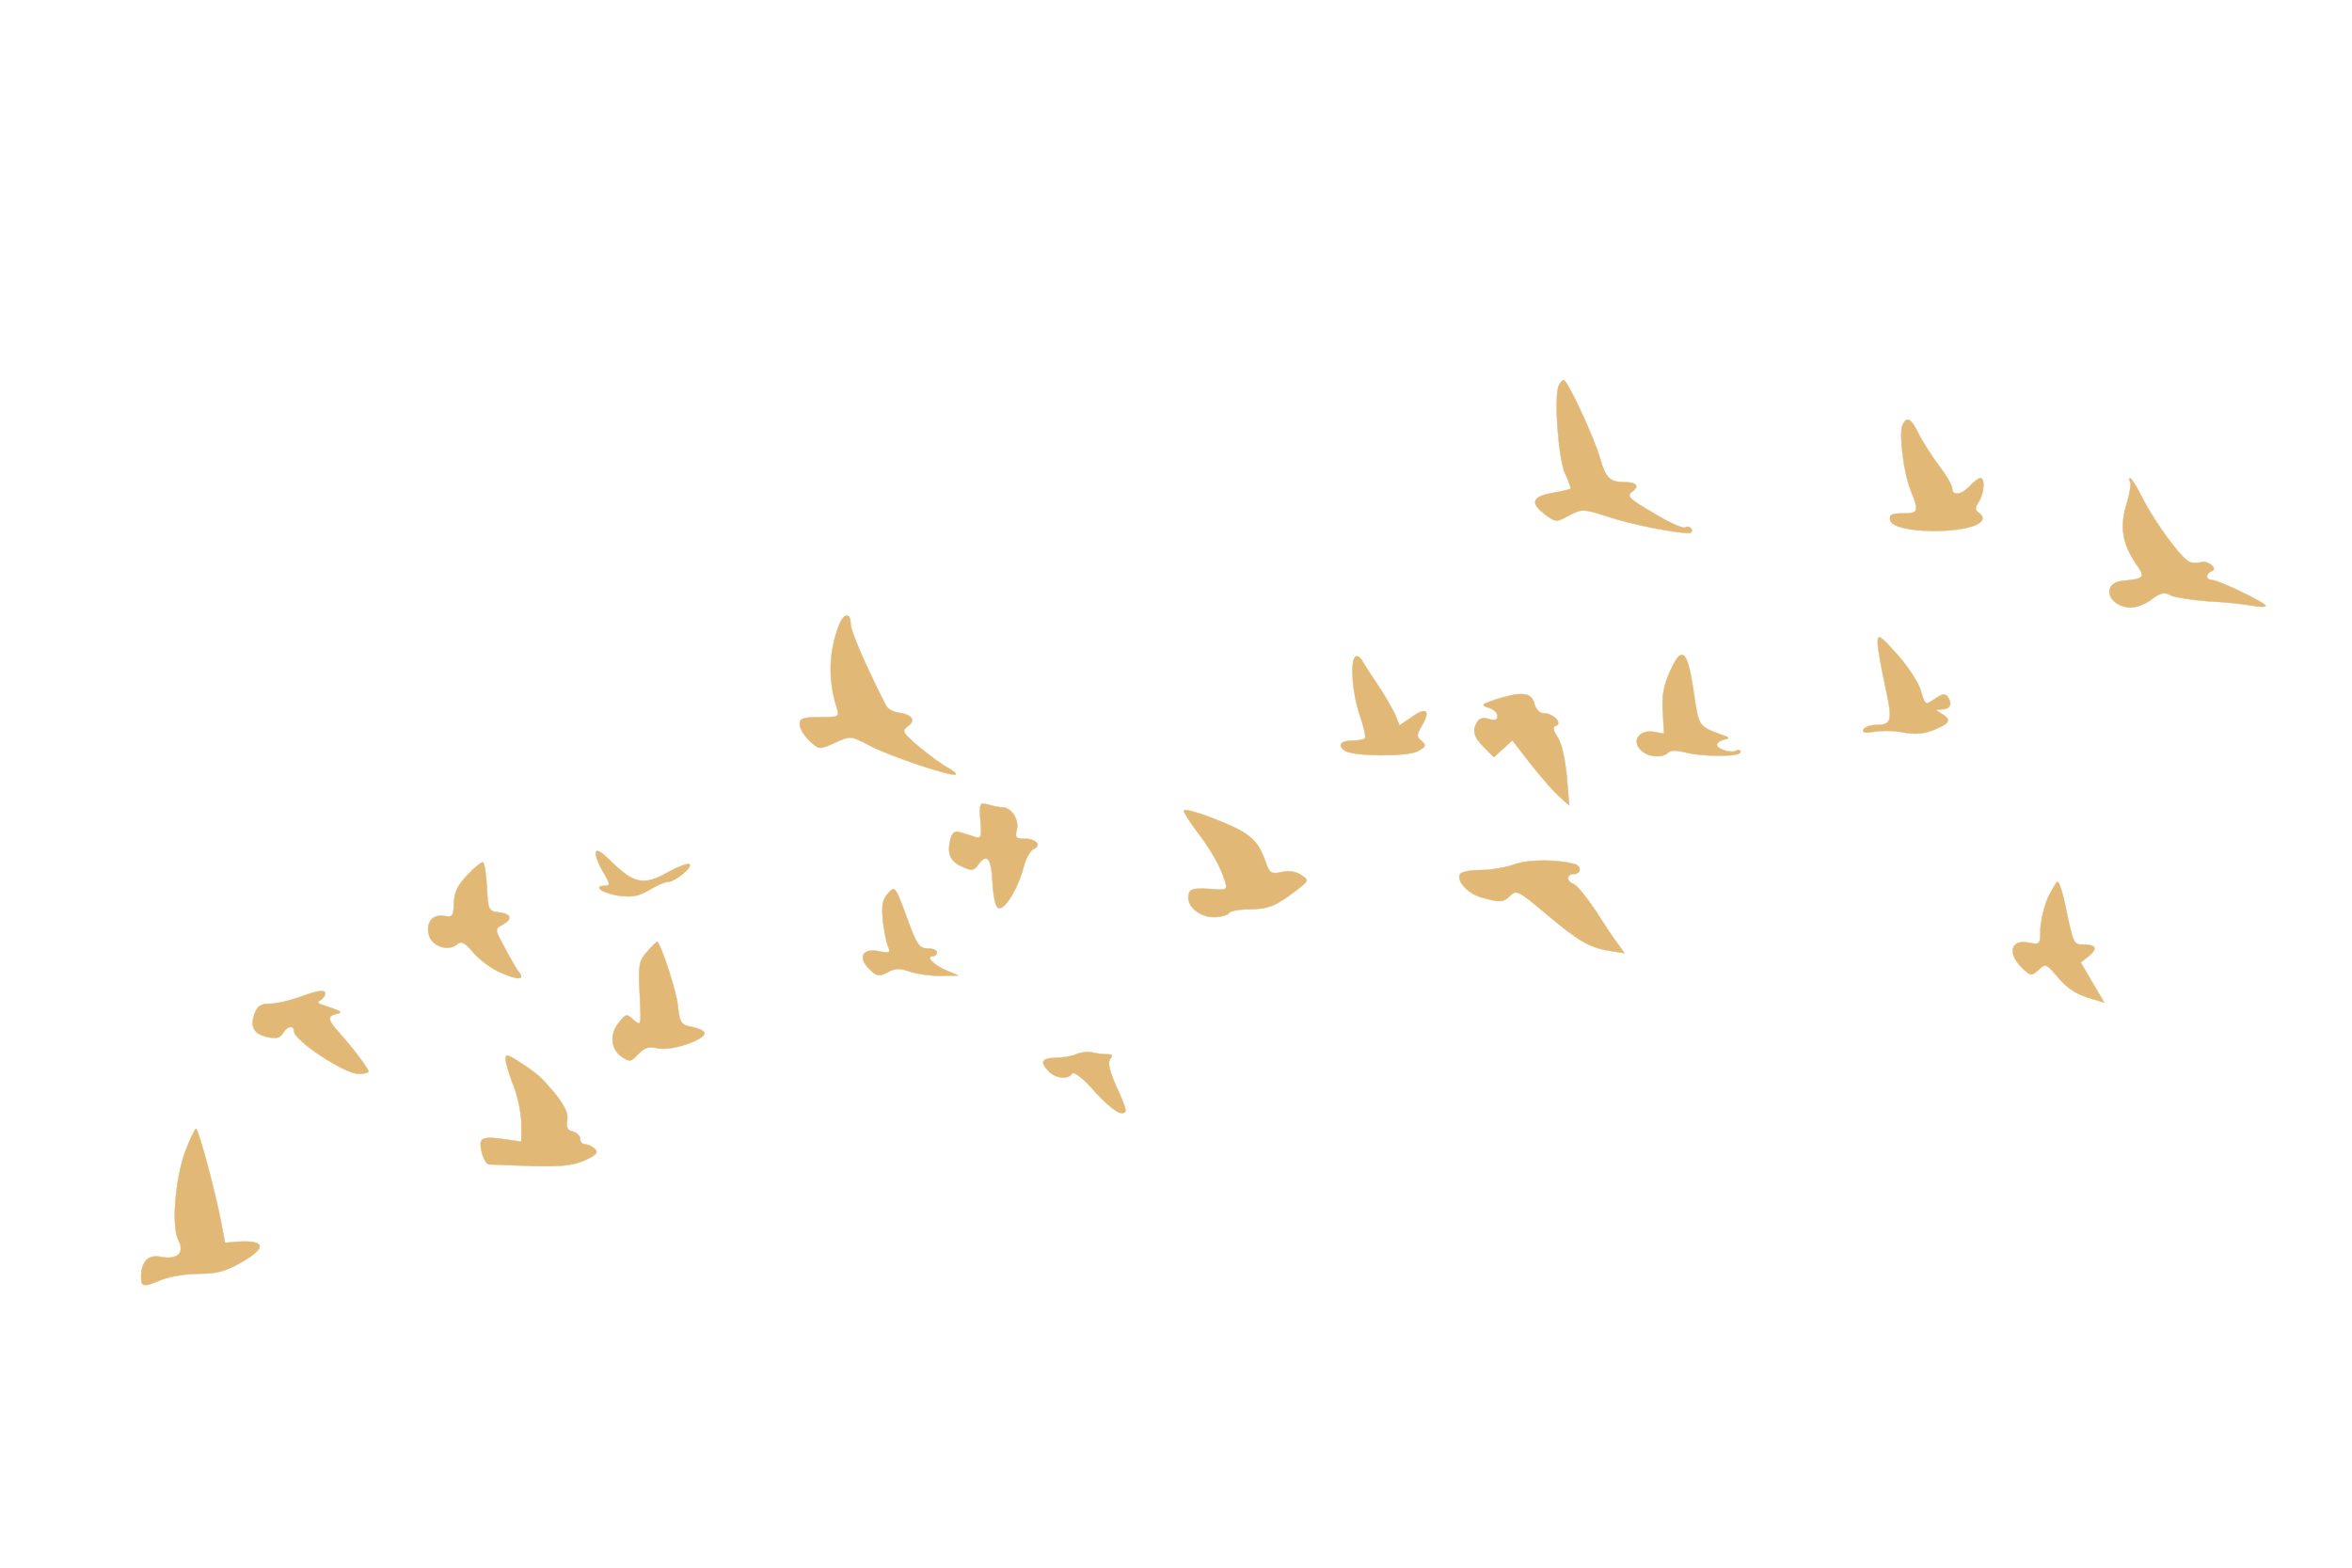
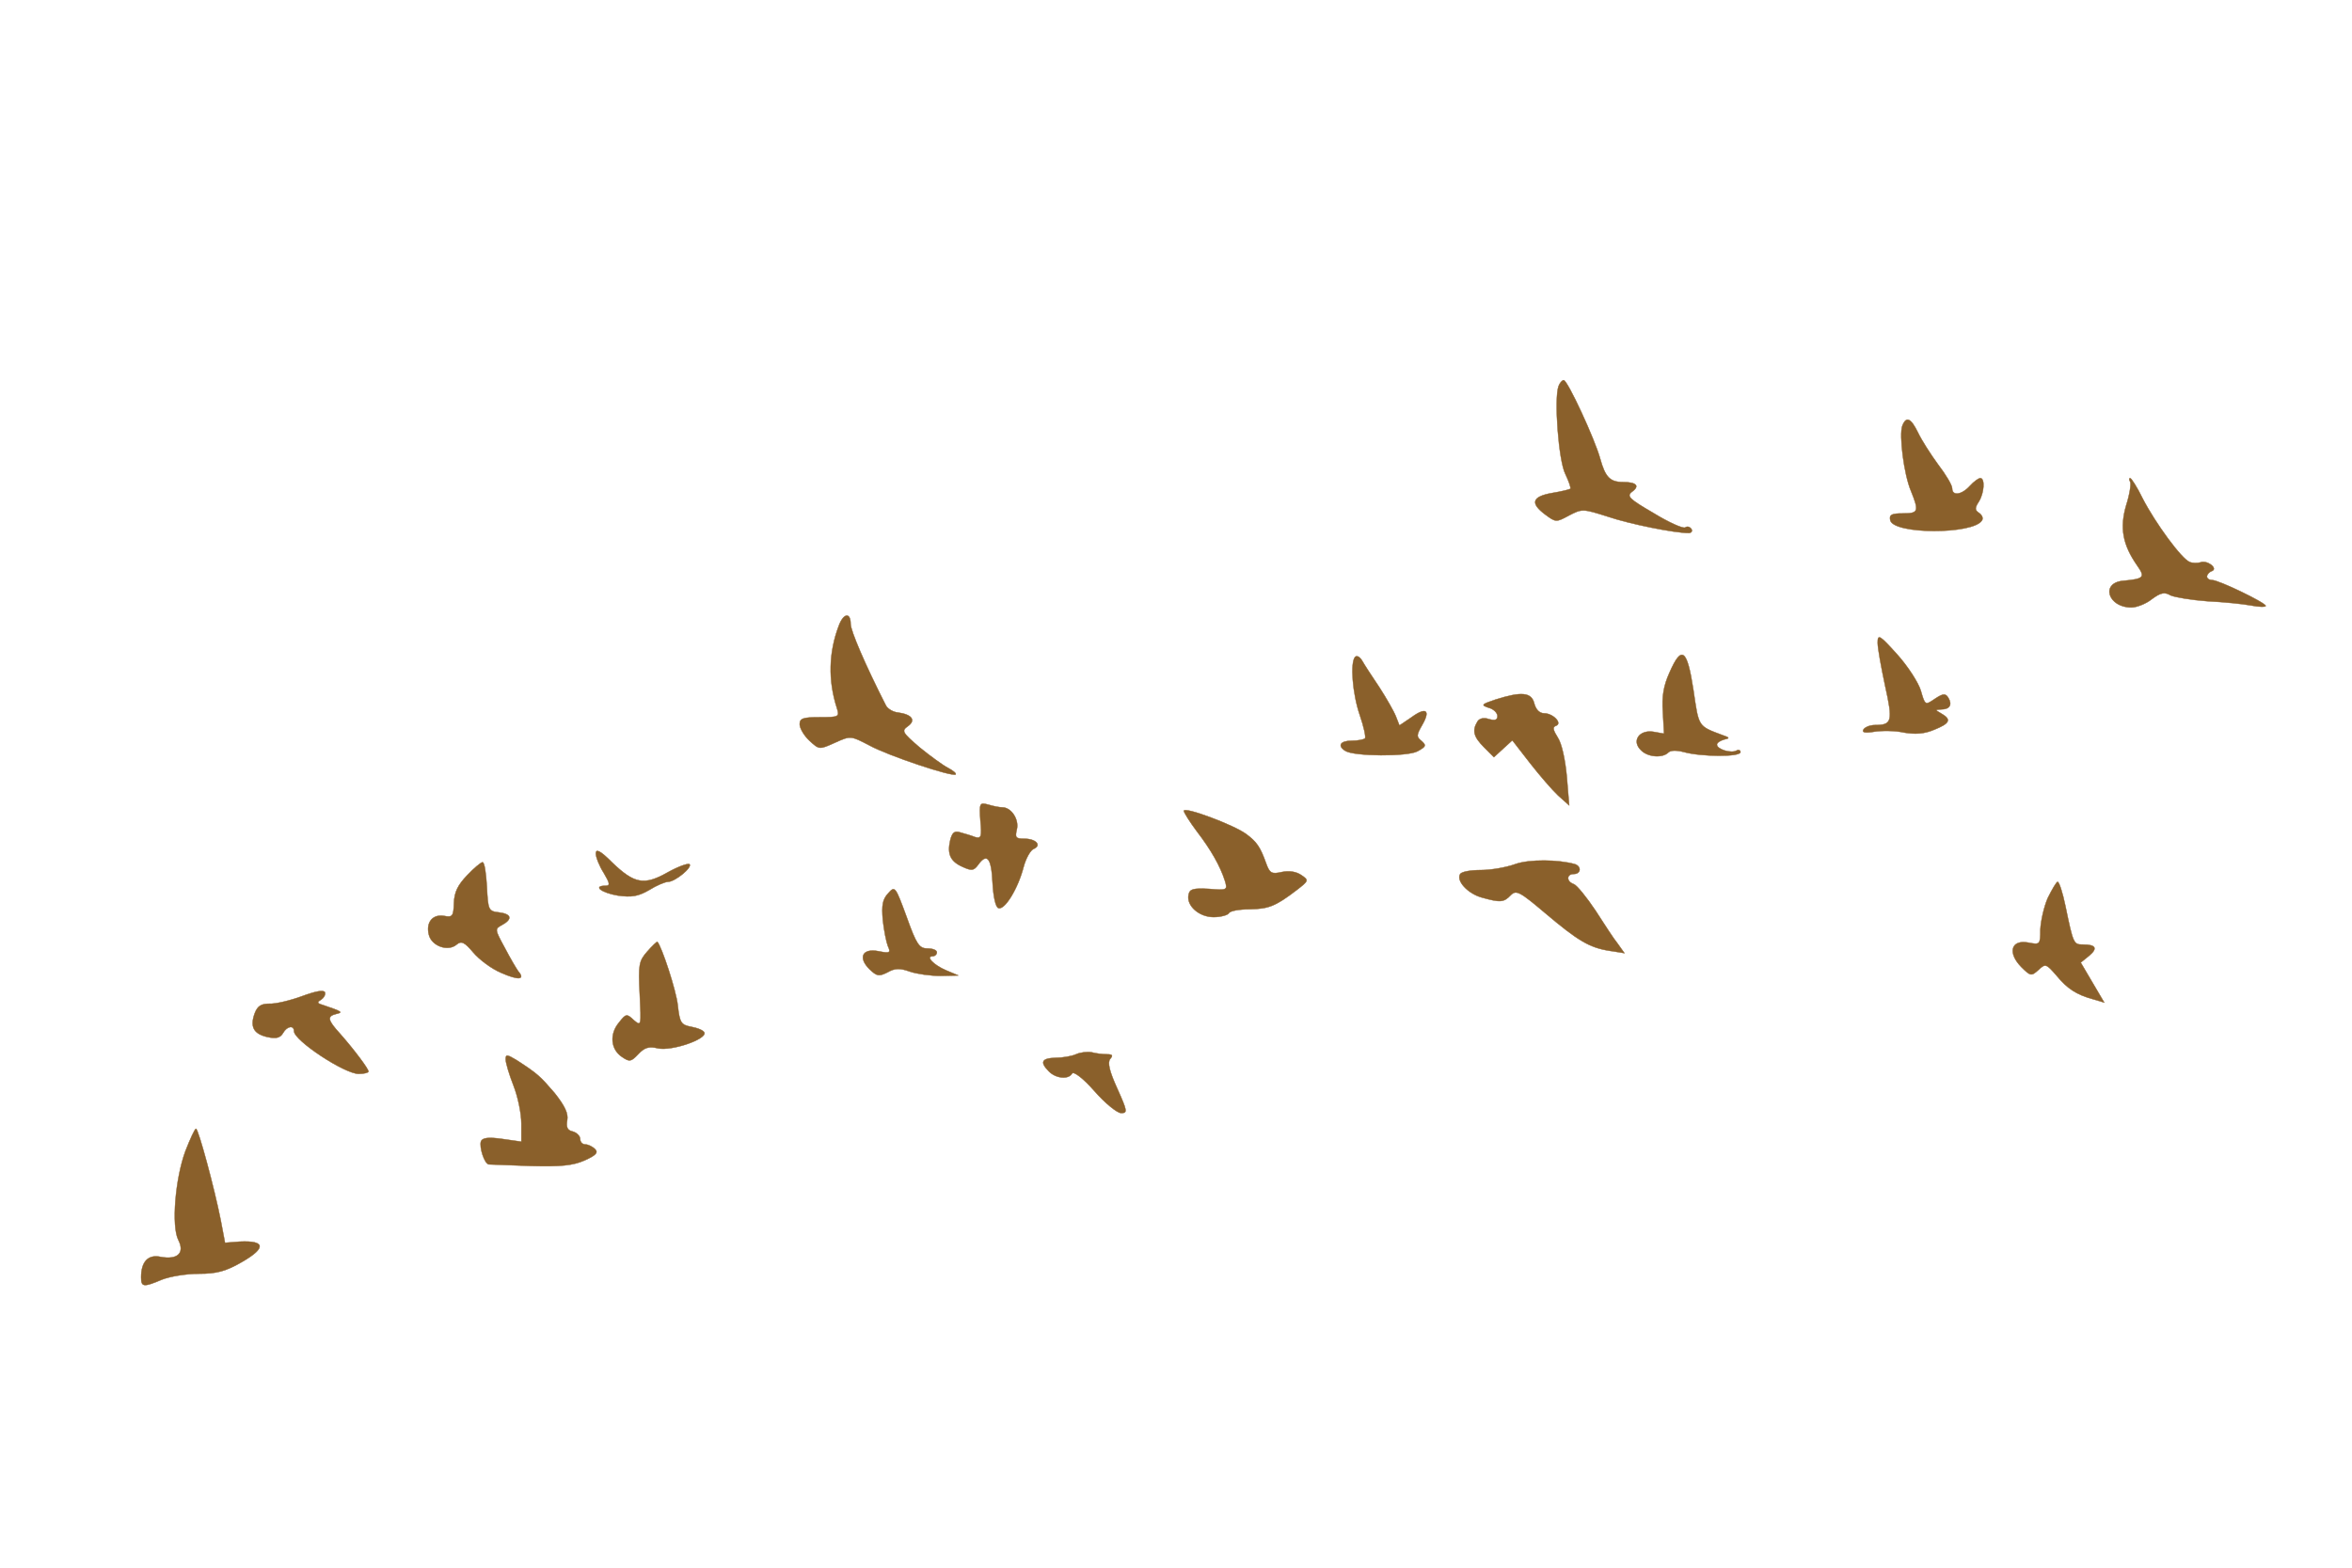
<svg xmlns="http://www.w3.org/2000/svg" version="1.0" width="600pt" height="400pt" viewBox="0 0 600 400" preserveAspectRatio="xMidYMid meet">
-   <g transform="translate(0,400) scale(0.1,-0.1)" fill="#E1B875" stroke="#E1B875">
+   <g transform="translate(0,400) scale(0.1,-0.1)" fill="#8A602B" stroke="#8A602B">
    <path d="M3976 3015 c-12 -32 0 -190 17 -224 9 -19 15 -36 13 -38 -2 -2 -23 -7 -47 -11 -51 -9 -56 -26 -17 -55 27 -20 28 -20 61 -2 33 17 35 17 98 -3 56 -19 170 -42 207 -42 7 0 10 5 7 10 -4 6 -11 8 -16 4 -6 -3 -42 13 -81 37 -62 36 -69 43 -55 54 21 15 12 25 -23 25 -33 0 -45 13 -58 60 -13 48 -83 200 -93 200 -4 0 -10 -7 -13 -15z" />
    <path d="M4853 2914 c-9 -23 4 -125 22 -167 21 -52 19 -57 -21 -57 -28 0 -35 -3 -32 -17 7 -37 212 -37 234 -1 4 6 0 14 -7 19 -11 7 -12 12 -1 29 14 22 16 60 4 60 -5 0 -17 -9 -27 -20 -21 -23 -45 -26 -45 -6 0 8 -16 35 -36 61 -19 26 -42 62 -51 81 -18 37 -30 43 -40 18z" />
    <path d="M5434 2771 c3 -5 -1 -32 -10 -60 -17 -58 -9 -101 28 -154 21 -30 18 -34 -37 -39 -57 -6 -37 -68 22 -68 13 0 37 9 52 21 23 17 33 19 48 10 11 -5 54 -12 94 -15 41 -2 91 -7 112 -11 20 -4 37 -4 37 -1 0 8 -120 66 -137 66 -7 0 -13 4 -13 9 0 5 6 12 13 14 16 7 -13 29 -30 22 -7 -2 -20 -2 -27 1 -21 8 -88 100 -120 162 -14 29 -29 52 -32 52 -3 0 -3 -4 0 -9z" />
    <path d="M2140 2404 c-26 -68 -28 -140 -5 -211 7 -22 5 -23 -44 -23 -43 0 -51 -3 -51 -18 0 -10 11 -29 25 -42 25 -23 25 -23 65 -5 40 18 40 18 88 -7 47 -26 212 -81 220 -74 2 3 -7 10 -20 17 -12 6 -45 30 -72 52 -44 38 -47 42 -30 54 21 15 11 30 -25 35 -13 1 -27 10 -31 18 -54 106 -90 191 -90 208 0 30 -18 28 -30 -4z" />
    <path d="M4790 2360 c0 -14 9 -63 19 -110 20 -90 18 -100 -26 -100 -12 0 -25 -5 -29 -11 -5 -8 3 -10 27 -6 19 3 53 3 75 -2 29 -5 52 -4 78 7 40 16 45 26 19 41 -17 10 -17 10 -1 11 22 0 29 12 18 30 -7 11 -13 11 -34 -3 -25 -17 -25 -17 -36 21 -6 20 -33 62 -60 92 -45 50 -50 53 -50 30z" />
    <path d="M3457 2324 c-13 -14 -7 -94 12 -149 10 -29 16 -56 13 -59 -3 -3 -18 -6 -34 -6 -29 0 -37 -13 -16 -26 22 -14 158 -15 184 -1 22 12 23 15 11 26 -14 11 -14 15 1 41 22 38 10 47 -27 20 l-31 -21 -9 23 c-5 13 -24 46 -42 74 -19 28 -39 59 -44 68 -6 10 -13 14 -18 10z" />
    <path d="M4259 2284 c-15 -33 -20 -61 -17 -101 l3 -55 -28 5 c-36 5 -55 -24 -31 -47 17 -18 55 -21 70 -6 6 6 21 6 40 1 44 -12 144 -13 144 0 0 5 -5 7 -10 4 -13 -8 -50 3 -50 15 0 5 8 10 18 13 15 3 15 5 -3 11 -64 24 -61 20 -75 115 -16 105 -30 116 -61 45z" />
    <path d="M3815 2215 c-36 -12 -38 -14 -17 -21 12 -3 22 -13 22 -21 0 -10 -6 -12 -21 -8 -14 5 -25 2 -30 -6 -14 -23 -10 -39 17 -66 l25 -25 24 22 23 21 45 -58 c25 -32 57 -69 72 -83 l28 -25 -6 73 c-4 44 -13 85 -23 100 -12 19 -14 27 -5 30 18 6 -7 32 -30 32 -12 0 -21 10 -25 25 -7 29 -33 31 -99 10z" />
    <path d="M2501 1906 c4 -41 2 -46 -13 -42 -10 4 -27 9 -38 12 -15 5 -21 0 -26 -20 -8 -35 0 -54 32 -68 22 -10 28 -10 39 5 23 32 34 18 37 -45 2 -37 8 -63 15 -65 16 -6 50 50 64 104 6 23 18 44 26 47 21 9 6 26 -24 26 -22 0 -24 3 -19 24 6 25 -14 56 -37 56 -7 0 -23 3 -36 7 -22 6 -23 4 -20 -41z" />
    <path d="M3020 1931 c0 -4 15 -28 33 -52 36 -47 60 -89 72 -127 7 -23 5 -24 -41 -20 -40 2 -49 0 -52 -15 -6 -28 27 -57 64 -57 18 0 36 5 39 10 3 6 27 10 53 10 48 1 65 7 120 49 31 24 31 25 12 38 -13 9 -31 12 -50 8 -26 -6 -31 -3 -40 22 -15 42 -24 55 -51 75 -31 23 -159 71 -159 59z" />
    <path d="M1520 1822 c0 -9 9 -32 20 -49 16 -27 17 -33 5 -33 -34 0 -11 -18 31 -25 36 -5 52 -2 80 14 19 12 41 21 48 21 18 0 63 37 55 45 -4 3 -29 -6 -56 -21 -60 -34 -85 -29 -142 26 -30 30 -41 35 -41 22z" />
    <path d="M3865 1795 c-22 -8 -61 -15 -87 -15 -26 0 -49 -4 -53 -10 -11 -17 19 -50 55 -60 47 -13 56 -13 74 6 14 14 23 9 88 -46 84 -71 113 -88 164 -96 l38 -6 -17 24 c-10 12 -35 51 -57 85 -22 33 -47 64 -55 67 -20 7 -19 26 0 26 18 0 20 19 3 25 -42 12 -117 13 -153 0z" />
    <path d="M1192 1767 c-24 -25 -33 -43 -34 -71 -1 -34 -4 -37 -25 -33 -29 5 -47 -16 -39 -48 7 -29 49 -44 71 -25 12 10 20 6 42 -20 15 -18 47 -42 71 -52 45 -20 63 -18 44 4 -5 7 -21 34 -35 61 -25 46 -25 47 -6 57 27 15 24 28 -8 32 -27 3 -28 6 -31 66 -2 34 -6 62 -11 62 -4 0 -22 -15 -39 -33z" />
    <path d="M5224 1709 c-10 -23 -18 -59 -19 -81 0 -38 -1 -39 -31 -33 -44 8 -53 -26 -18 -62 24 -24 26 -24 44 -8 18 17 20 16 46 -14 28 -34 51 -49 95 -61 l27 -8 -30 51 -30 51 21 17 c23 19 18 29 -15 29 -24 0 -25 1 -45 98 -7 34 -16 62 -20 62 -3 0 -14 -19 -25 -41z" />
    <path d="M2266 1721 c-15 -16 -17 -31 -14 -68 3 -27 9 -57 13 -67 8 -17 5 -19 -24 -13 -41 8 -53 -16 -23 -46 19 -18 24 -19 46 -8 19 11 32 11 57 2 17 -6 53 -11 78 -11 l46 1 -31 13 c-33 14 -53 36 -35 36 6 0 11 5 11 10 0 6 -11 10 -24 10 -21 0 -28 10 -53 80 -29 79 -30 80 -47 61z" />
    <path d="M1651 1572 c-21 -24 -23 -33 -19 -109 4 -81 4 -82 -15 -66 -18 17 -20 17 -38 -6 -25 -30 -21 -69 8 -88 19 -13 23 -12 41 7 16 17 27 21 51 15 35 -7 123 23 118 40 -2 6 -17 12 -33 15 -26 5 -30 9 -35 55 -4 38 -41 150 -52 162 -1 1 -13 -10 -26 -25z" />
    <path d="M770 1458 c-30 -11 -68 -20 -83 -19 -21 0 -30 -6 -37 -24 -13 -35 -3 -53 32 -61 23 -5 33 -2 40 10 10 18 28 21 28 5 0 -24 129 -109 165 -109 14 0 25 3 25 6 0 7 -36 55 -72 96 -33 36 -34 45 -10 51 18 4 15 6 -35 23 -14 4 -15 7 -4 13 7 5 12 13 10 19 -3 7 -24 3 -59 -10z" />
    <path d="M2745 1310 c-11 -5 -35 -9 -52 -9 -36 -1 -41 -11 -17 -35 18 -18 50 -21 59 -5 4 6 28 -12 57 -45 27 -31 58 -56 68 -56 17 0 16 5 -10 63 -20 44 -25 66 -18 75 8 9 6 12 -8 12 -11 0 -28 2 -39 5 -11 2 -29 0 -40 -5z" />
    <path d="M1290 1297 c0 -9 9 -39 20 -67 11 -28 20 -71 20 -97 l0 -46 -49 7 c-35 5 -50 3 -54 -6 -5 -15 9 -58 20 -59 4 0 52 -2 107 -4 77 -2 107 1 137 14 29 13 36 20 27 29 -7 7 -18 12 -25 12 -7 0 -13 6 -13 14 0 7 -8 16 -19 19 -14 3 -17 11 -14 29 3 17 -6 36 -32 69 -37 43 -43 49 -97 84 -25 15 -28 15 -28 2z" />
    <path d="M473 1063 c-26 -70 -36 -192 -18 -227 17 -33 -2 -51 -45 -43 -32 7 -50 -12 -50 -52 0 -25 6 -26 53 -6 20 8 62 15 94 15 46 0 69 6 112 31 60 35 58 54 -7 51 l-38 -3 -11 58 c-16 81 -57 233 -63 233 -3 0 -15 -26 -27 -57z" />
  </g>
</svg>
